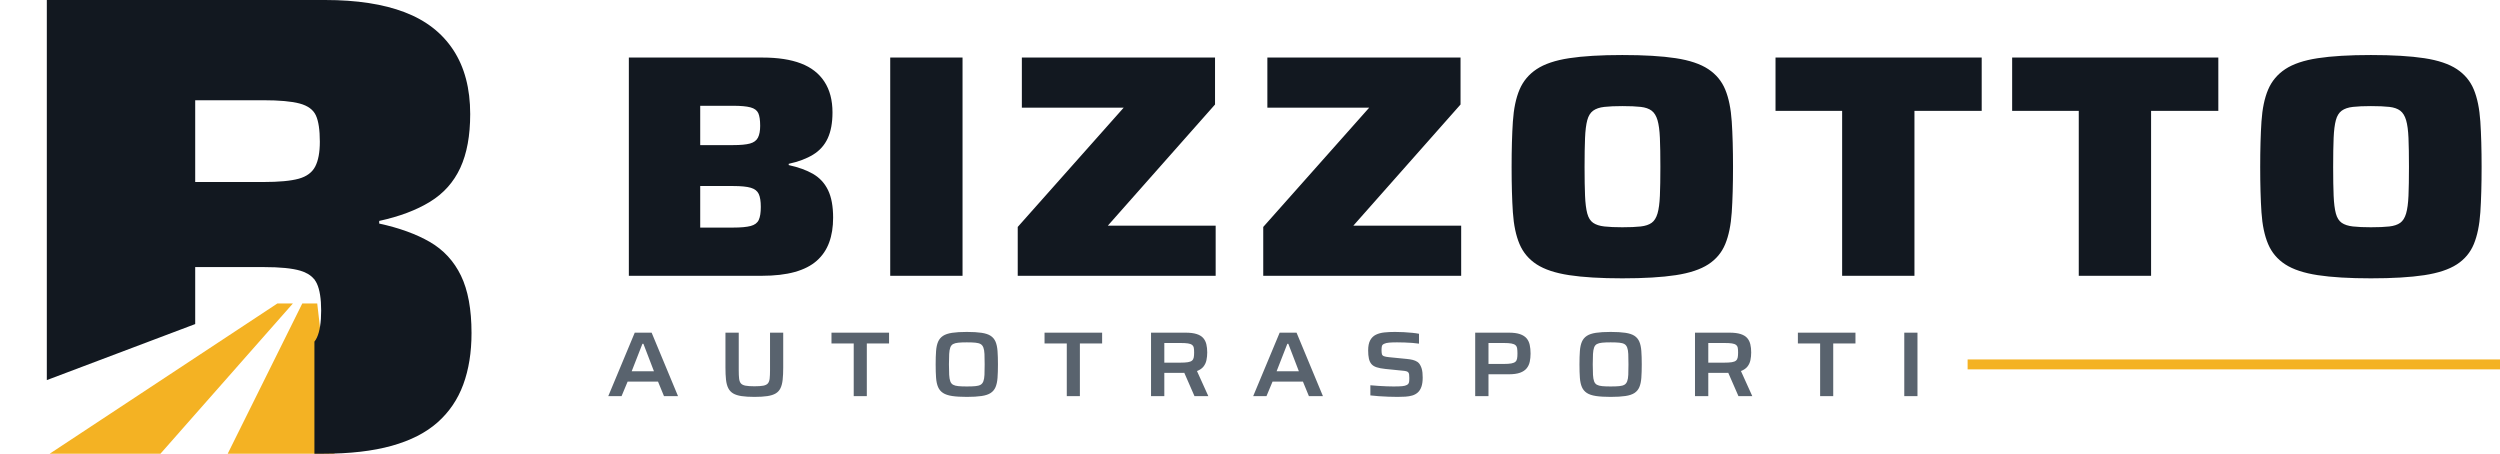
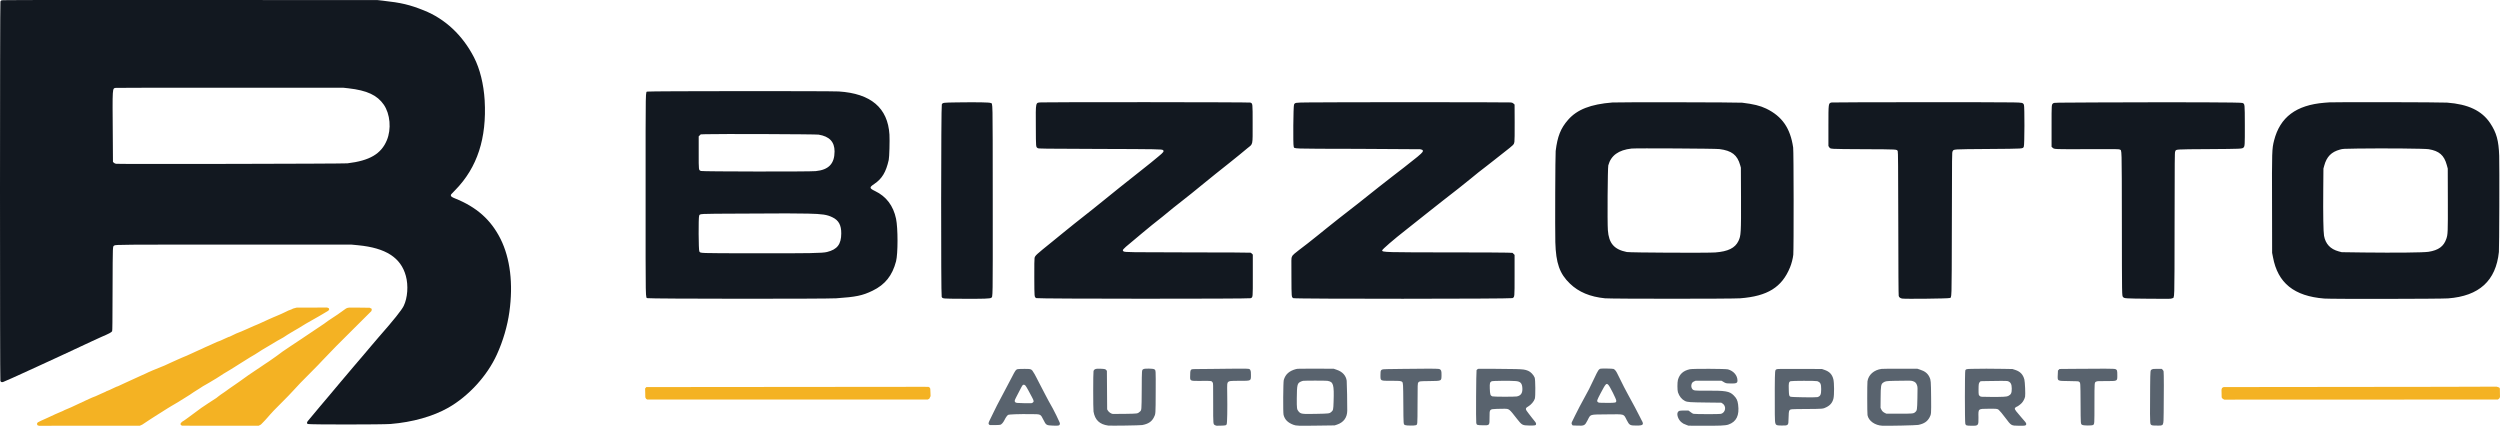
- <svg xmlns="http://www.w3.org/2000/svg" viewBox="-0.00 -0.00 3780.37 686.08" role="img" aria-label="Autotrasporti Bizzotto">
-   <path fill="#F4B223" d="M75.15,686.08 L242.63,686.08 L442.86,458.92 L419.41,458.92 Z" />
-   <path fill="#F4B223" d="M344.32,686.08 L505.82,686.08 L479.70,458.92 L457.09,458.92 Z" />
-   <path fill="#121820" d="M70.802 574.768V0.0H491.624Q563.423 0.0 611.788 18.448Q660.153 36.897 685.581 75.788Q711.01 114.679 711.01 172.517Q711.01 221.38 696.052 253.79Q681.094 286.199 650.18 305.146Q619.267 324.093 573.395 334.065V338.054Q619.267 348.026 650.18 365.976Q681.094 383.926 697.049 416.833Q713.005 449.741 713.005 503.591Q713.005 547.468 700.54 581.373Q688.074 615.278 661.648 638.713Q635.222 662.147 592.342 674.113Q549.462 686.08 488.633 686.08H475.449V516.605Q477.645 513.833 479.159 510.571Q485.641 496.61 485.641 469.686Q485.641 442.761 479.159 428.8Q477.635 425.517 475.449 422.704V421.939L474.982 422.116Q467.883 413.414 454.229 409.354Q435.78 403.87 398.884 403.87H295.174V490.026L70.802 574.768ZM295.174 275.23H397.887Q433.786 275.23 451.736 270.244Q469.686 265.258 476.666 251.795Q483.647 238.333 483.647 214.4Q483.647 187.475 477.663 174.512Q471.68 161.548 453.232 156.562Q434.783 151.576 397.887 151.576H295.174Z" />
-   <path fill="#121820" d="M950.909 417.04V87.04H1153.322Q1187.857 87.04 1211.12 95.914Q1234.383 104.787 1246.614 123.493Q1258.845 142.2 1258.845 170.02Q1258.845 193.523 1251.65 209.111Q1244.456 224.7 1229.586 233.813Q1214.717 242.927 1192.653 247.723V249.642Q1214.717 254.438 1229.586 263.072Q1244.456 271.706 1252.13 287.534Q1259.805 303.363 1259.805 329.264Q1259.805 350.368 1253.809 366.677Q1247.813 382.985 1235.102 394.257Q1222.392 405.528 1201.767 411.284Q1181.142 417.04 1151.883 417.04ZM1058.831 344.133H1108.714Q1125.982 344.133 1135.095 341.735Q1144.209 339.337 1147.326 332.621Q1150.444 325.906 1150.444 312.956Q1150.444 300.005 1147.326 293.29Q1144.209 286.575 1135.335 283.937Q1126.462 281.299 1108.714 281.299H1058.831ZM1058.831 219.424H1108.235Q1125.502 219.424 1134.136 217.025Q1142.77 214.627 1146.127 208.152Q1149.485 201.677 1149.485 190.165Q1149.485 177.214 1146.607 170.979Q1143.729 164.743 1134.855 162.345Q1125.982 159.947 1108.235 159.947H1058.831ZM1346.142 417.04V87.04H1455.502V417.04ZM1538.962 417.04V343.174L1699.165 162.825H1545.197V87.04H1837.305V158.028L1675.182 341.255H1838.264V417.04ZM1910.212 417.04V343.174L2070.415 162.825H1916.447V87.04H2208.554V158.028L2046.432 341.255H2209.514V417.04ZM2453.177 420.877Q2404.252 420.877 2372.835 416.081Q2341.418 411.284 2323.671 399.773Q2305.924 388.261 2297.77 369.075Q2289.615 349.889 2287.697 321.11Q2285.778 292.331 2285.778 252.52Q2285.778 212.709 2287.697 183.69Q2289.615 154.671 2297.77 135.485Q2305.924 116.299 2323.671 104.547Q2341.418 92.796 2372.835 87.999Q2404.252 83.203 2453.177 83.203Q2502.581 83.203 2533.998 87.999Q2565.415 92.796 2583.162 104.547Q2600.909 116.299 2608.823 135.485Q2616.738 154.671 2618.656 183.69Q2620.575 212.709 2620.575 252.52Q2620.575 292.331 2618.656 321.11Q2616.738 349.889 2608.823 369.075Q2600.909 388.261 2583.162 399.773Q2565.415 411.284 2533.998 416.081Q2502.581 420.877 2453.177 420.877ZM2453.177 343.653Q2470.444 343.653 2480.996 342.454Q2491.549 341.255 2497.544 336.938Q2503.54 332.621 2506.418 322.789Q2509.296 312.956 2510.015 295.928Q2510.735 278.9 2510.735 252.52Q2510.735 225.659 2510.015 208.632Q2509.296 191.604 2506.418 181.771Q2503.54 171.938 2497.544 167.382Q2491.549 162.825 2480.996 161.626Q2470.444 160.427 2453.177 160.427Q2436.868 160.427 2426.076 161.626Q2415.284 162.825 2409.049 167.382Q2402.813 171.938 2400.175 181.771Q2397.537 191.604 2396.818 208.632Q2396.098 225.659 2396.098 252.52Q2396.098 278.9 2396.818 295.928Q2397.537 312.956 2400.175 322.789Q2402.813 332.621 2409.049 336.938Q2415.284 341.255 2426.076 342.454Q2436.868 343.653 2453.177 343.653ZM2785.575 417.04V167.621H2684.848V87.04H2996.621V167.621H2894.935V417.04ZM3143.395 417.04V167.621H3042.668V87.04H3354.441V167.621H3252.755V417.04ZM3585.153 420.877Q3536.229 420.877 3504.812 416.081Q3473.395 411.284 3455.647 399.773Q3437.9 388.261 3429.746 369.075Q3421.592 349.889 3419.674 321.11Q3417.755 292.331 3417.755 252.52Q3417.755 212.709 3419.674 183.69Q3421.592 154.671 3429.746 135.485Q3437.9 116.299 3455.647 104.547Q3473.395 92.796 3504.812 87.999Q3536.229 83.203 3585.153 83.203Q3634.557 83.203 3665.975 87.999Q3697.392 92.796 3715.139 104.547Q3732.886 116.299 3740.8 135.485Q3748.714 154.671 3750.633 183.69Q3752.552 212.709 3752.552 252.52Q3752.552 292.331 3750.633 321.11Q3748.714 349.889 3740.8 369.075Q3732.886 388.261 3715.139 399.773Q3697.392 411.284 3665.975 416.081Q3634.557 420.877 3585.153 420.877ZM3585.153 343.653Q3602.421 343.653 3612.973 342.454Q3623.525 341.255 3629.521 336.938Q3635.517 332.621 3638.395 322.789Q3641.272 312.956 3641.992 295.928Q3642.711 278.9 3642.711 252.52Q3642.711 225.659 3641.992 208.632Q3641.272 191.604 3638.395 181.771Q3635.517 171.938 3629.521 167.382Q3623.525 162.825 3612.973 161.626Q3602.421 160.427 3585.153 160.427Q3568.845 160.427 3558.053 161.626Q3547.261 162.825 3541.026 167.382Q3534.79 171.938 3532.152 181.771Q3529.514 191.604 3528.794 208.632Q3528.075 225.659 3528.075 252.52Q3528.075 278.9 3528.794 295.928Q3529.514 312.956 3532.152 322.789Q3534.79 332.621 3541.026 336.938Q3547.261 341.255 3558.053 342.454Q3568.845 343.653 3585.153 343.653Z" />
-   <path fill="#59636E" d="M919.784 599.04 959.831 503.04H985.366L1025.273 599.04H1004.063L994.993 576.993H949.086L939.877 599.04ZM955.226 561.366H988.854L972.947 519.924H971.412ZM1140.807 600.156Q1129.226 600.156 1121.342 598.97Q1113.459 597.784 1108.645 594.924Q1103.831 592.063 1101.249 586.97Q1098.668 581.877 1097.831 574.203Q1096.994 566.528 1096.994 555.645V503.04H1117.087V559.97Q1117.087 567.784 1117.645 572.528Q1118.203 577.273 1120.366 579.784Q1122.528 582.296 1127.412 583.203Q1132.296 584.11 1140.807 584.11Q1149.459 584.11 1154.203 583.203Q1158.947 582.296 1161.11 579.784Q1163.273 577.273 1163.831 572.528Q1164.389 567.784 1164.389 559.97V503.04H1184.342V555.645Q1184.342 566.528 1183.505 574.203Q1182.668 581.877 1180.226 586.97Q1177.784 592.063 1172.97 594.924Q1168.156 597.784 1160.342 598.97Q1152.528 600.156 1140.807 600.156ZM1290.947 599.04V519.366H1257.319V503.04H1344.389V519.366H1310.761V599.04ZM1462.017 600.156Q1448.482 600.156 1439.761 598.831Q1431.04 597.505 1426.017 594.226Q1420.994 590.947 1418.552 585.366Q1416.11 579.784 1415.482 571.342Q1414.854 562.9 1414.854 551.04Q1414.854 539.319 1415.482 530.807Q1416.11 522.296 1418.552 516.714Q1420.994 511.133 1426.017 507.854Q1431.04 504.575 1439.761 503.249Q1448.482 501.924 1462.017 501.924Q1475.552 501.924 1484.342 503.249Q1493.133 504.575 1498.087 507.854Q1503.04 511.133 1505.412 516.714Q1507.784 522.296 1508.412 530.807Q1509.04 539.319 1509.04 551.04Q1509.04 562.9 1508.412 571.342Q1507.784 579.784 1505.412 585.366Q1503.04 590.947 1498.087 594.226Q1493.133 597.505 1484.342 598.831Q1475.552 600.156 1462.017 600.156ZM1462.017 584.389Q1469.97 584.389 1474.993 583.9Q1480.017 583.412 1482.807 581.807Q1485.598 580.203 1486.993 576.575Q1488.389 572.947 1488.668 566.807Q1488.947 560.668 1488.947 551.04Q1488.947 541.412 1488.668 535.273Q1488.389 529.133 1486.993 525.505Q1485.598 521.877 1482.807 520.273Q1480.017 518.668 1474.993 518.18Q1469.97 517.691 1462.017 517.691Q1454.203 517.691 1449.18 518.18Q1444.156 518.668 1441.226 520.273Q1438.296 521.877 1436.97 525.505Q1435.645 529.133 1435.296 535.273Q1434.947 541.412 1434.947 551.04Q1434.947 560.668 1435.296 566.807Q1435.645 572.947 1436.97 576.575Q1438.296 580.203 1441.226 581.807Q1444.156 583.412 1449.18 583.9Q1454.203 584.389 1462.017 584.389ZM1613.133 599.04V519.366H1579.505V503.04H1666.575V519.366H1632.947V599.04ZM1740.528 599.04V503.04H1792.714Q1803.04 503.04 1809.528 505.133Q1816.017 507.226 1819.435 511.133Q1822.854 515.04 1824.18 520.552Q1825.505 526.063 1825.505 532.9Q1825.505 539.18 1824.319 544.691Q1823.133 550.203 1819.784 554.389Q1816.435 558.575 1810.017 561.086L1827.18 599.04H1806.249L1788.389 558.156L1797.18 561.366Q1794.947 563.319 1792.714 563.598Q1790.482 563.877 1788.389 563.877H1760.621V599.04ZM1760.621 548.389H1784.482Q1792.017 548.389 1796.273 547.691Q1800.528 546.993 1802.552 545.249Q1804.575 543.505 1805.133 540.505Q1805.691 537.505 1805.691 533.04Q1805.691 528.714 1805.203 525.993Q1804.714 523.273 1802.621 521.598Q1800.528 519.924 1796.412 519.296Q1792.296 518.668 1785.04 518.668H1760.621ZM1894.994 599.04 1935.04 503.04H1960.575L2000.482 599.04H1979.273L1970.203 576.993H1924.296L1915.087 599.04ZM1930.435 561.366H1964.063L1948.156 519.924H1946.621ZM2113.226 600.156Q2106.947 600.156 2099.552 599.877Q2092.156 599.598 2085.04 599.11Q2077.924 598.621 2072.203 597.924V582.575Q2078.203 583.133 2084.691 583.552Q2091.179 583.97 2097.11 584.18Q2103.04 584.389 2107.226 584.389Q2115.458 584.389 2120.133 583.97Q2124.807 583.552 2127.319 582.156Q2129.272 581.18 2130.04 579.645Q2130.807 578.11 2130.947 576.017Q2131.086 573.924 2131.086 571.552Q2131.086 568.342 2130.807 566.319Q2130.528 564.296 2129.552 563.11Q2128.575 561.924 2126.482 561.366Q2124.389 560.807 2120.9 560.528L2094.668 557.877Q2086.714 557.04 2081.621 555.366Q2076.528 553.691 2073.807 550.482Q2071.086 547.273 2069.97 542.249Q2068.854 537.226 2068.854 529.97Q2068.854 520.203 2071.924 514.552Q2074.993 508.9 2080.505 506.18Q2086.017 503.459 2093.412 502.691Q2100.807 501.924 2109.458 501.924Q2115.877 501.924 2122.575 502.273Q2129.272 502.621 2135.412 503.249Q2141.552 503.877 2145.738 504.714V519.645Q2141.412 518.947 2135.691 518.528Q2129.97 518.11 2123.901 517.9Q2117.831 517.691 2112.528 517.691Q2105.133 517.691 2100.459 518.11Q2095.784 518.528 2093.272 519.784Q2090.203 521.04 2089.645 523.412Q2089.086 525.784 2089.086 529.273Q2089.086 533.319 2089.645 535.482Q2090.203 537.645 2092.645 538.621Q2095.086 539.598 2100.807 540.156L2127.598 542.807Q2132.203 543.226 2136.18 544.203Q2140.156 545.18 2143.156 547.133Q2146.156 549.086 2147.97 552.854Q2149.086 554.947 2149.854 557.598Q2150.621 560.249 2150.97 563.528Q2151.319 566.807 2151.319 570.854Q2151.319 579.366 2149.366 584.877Q2147.412 590.389 2143.854 593.528Q2140.296 596.668 2135.552 598.063Q2130.807 599.459 2125.086 599.807Q2119.365 600.156 2113.226 600.156ZM2230.714 599.04V503.04H2281.645Q2291.97 503.04 2298.459 505.273Q2304.947 507.505 2308.435 511.621Q2311.924 515.738 2313.18 521.598Q2314.435 527.459 2314.435 534.575Q2314.435 541.133 2313.249 546.854Q2312.063 552.575 2308.575 556.9Q2305.086 561.226 2298.598 563.598Q2292.11 565.97 2281.365 565.97H2250.807V599.04ZM2250.807 550.342H2273.691Q2281.086 550.342 2285.272 549.575Q2289.458 548.807 2291.482 547.063Q2293.505 545.319 2294.063 542.249Q2294.621 539.18 2294.621 534.575Q2294.621 529.97 2294.133 526.831Q2293.645 523.691 2291.621 521.947Q2289.598 520.203 2285.482 519.435Q2281.365 518.668 2274.11 518.668H2250.807ZM2435.552 600.156Q2422.017 600.156 2413.296 598.831Q2404.575 597.505 2399.552 594.226Q2394.528 590.947 2392.086 585.366Q2389.645 579.784 2389.017 571.342Q2388.389 562.9 2388.389 551.04Q2388.389 539.319 2389.017 530.807Q2389.645 522.296 2392.086 516.714Q2394.528 511.133 2399.552 507.854Q2404.575 504.575 2413.296 503.249Q2422.017 501.924 2435.552 501.924Q2449.086 501.924 2457.877 503.249Q2466.668 504.575 2471.621 507.854Q2476.575 511.133 2478.947 516.714Q2481.319 522.296 2481.947 530.807Q2482.575 539.319 2482.575 551.04Q2482.575 562.9 2481.947 571.342Q2481.319 579.784 2478.947 585.366Q2476.575 590.947 2471.621 594.226Q2466.668 597.505 2457.877 598.831Q2449.086 600.156 2435.552 600.156ZM2435.552 584.389Q2443.505 584.389 2448.528 583.9Q2453.552 583.412 2456.342 581.807Q2459.133 580.203 2460.528 576.575Q2461.924 572.947 2462.203 566.807Q2462.482 560.668 2462.482 551.04Q2462.482 541.412 2462.203 535.273Q2461.924 529.133 2460.528 525.505Q2459.133 521.877 2456.342 520.273Q2453.552 518.668 2448.528 518.18Q2443.505 517.691 2435.552 517.691Q2427.738 517.691 2422.714 518.18Q2417.691 518.668 2414.761 520.273Q2411.831 521.877 2410.505 525.505Q2409.179 529.133 2408.831 535.273Q2408.482 541.412 2408.482 551.04Q2408.482 560.668 2408.831 566.807Q2409.179 572.947 2410.505 576.575Q2411.831 580.203 2414.761 581.807Q2417.691 583.412 2422.714 583.9Q2427.738 584.389 2435.552 584.389ZM2563.086 599.04V503.04H2615.272Q2625.598 503.04 2632.087 505.133Q2638.575 507.226 2641.994 511.133Q2645.412 515.04 2646.738 520.552Q2648.063 526.063 2648.063 532.9Q2648.063 539.18 2646.877 544.691Q2645.691 550.203 2642.342 554.389Q2638.993 558.575 2632.575 561.086L2649.738 599.04H2628.807L2610.947 558.156L2619.738 561.366Q2617.505 563.319 2615.273 563.598Q2613.04 563.877 2610.947 563.877H2583.179V599.04ZM2583.179 548.389H2607.04Q2614.575 548.389 2618.831 547.691Q2623.086 546.993 2625.11 545.249Q2627.133 543.505 2627.691 540.505Q2628.249 537.505 2628.249 533.04Q2628.249 528.714 2627.761 525.993Q2627.272 523.273 2625.179 521.598Q2623.086 519.924 2618.97 519.296Q2614.854 518.668 2607.598 518.668H2583.179ZM2752.296 599.04V519.366H2718.668V503.04H2805.738V519.366H2772.11V599.04ZM2879.552 599.04V503.04H2899.505V599.04Z" />
-   <rect x="2975.32" y="543.54" width="805.05" height="15.00" fill="#F4B223" />
+ <svg xmlns="http://www.w3.org/2000/svg" viewBox="-0.00 -0.00 5871.60 1000.00" role="img" aria-label="Autotrasporti Bizzotto">
+   <path fill="#F4B223" d="M692.8 723.5 688.4 724.7 686.6 725.6 684.8 726.5 681 728 677.1 729.4 669.3 733.2 661.4 736.9 657.1 738.8 652.9 740.6 647.5 742.9 642 745.2 636.6 747.6 631.1 750 620.2 755 609.3 760 603.3 762.6 597.2 765.1 589 768.7 580.8 772.4 572.1 776.2 563.3 779.9 559 781.6 554.8 783.3 547.1 787 539.4 790.7 538 791.1 536.6 791.5 527.4 795.6 518.3 799.8 514.4 801.3 510.6 802.7 500.3 807.3 490 812 485.8 813.8 481.5 815.7 477.3 817.7 473.1 819.7 466.1 822.8 459.1 826 448.8 830.7 438.5 835.4 433.1 837.6 427.6 839.9 422.2 842.3 416.7 844.7 411 847.3 405.2 849.9 395.8 854.2 386.5 858.5 372.2 864.3 358 870.1 353.8 872 349.5 873.8 344.7 876.1 339.8 878.4 333.5 881.2 327.1 884.1 316.8 888.8 306.5 893.5 291.7 900.3 276.9 907.2 274.7 907.9 272.6 908.7 264.7 912.4 256.9 916.1 252.9 917.7 249 919.3 248.4 919.8 247.7 920.2 242.9 922.3 238.1 924.4 231.1 927.6 224.2 930.7 220.5 932.1 216.9 933.5 210.2 936.5 203.6 939.5 185.4 948 167.2 956.5 159.7 959.7 152.1 962.9 149.4 964.3 146.7 965.6 138.2 969.2 129.7 972.9 120 977.4 110.3 981.9 103.4 985 96.4 988.1 92.5 990.1 88.6 992.1 87.7 993.6 86.8 995.2 87.3 996.9 87.7 998.5 89.6 999.3 91.6 1000 209.9 999.9H328.3L331.2 998.6L334.1 997.3L343 991.4L351.9 985.5L363.1 978.3L374.3 971.2L380.4 967.4L386.5 963.5L394.3 958.6L402.2 953.8L410.4 949L418.6 944.1L432.5 935.5L446.4 926.8L450.6 923.9L454.9 921L460.9 917.2L467 913.4L471.8 910.3L476.7 907.1L484.6 902.6L492.4 898.1L500 893.5L507.6 889L516.4 883.4L525.1 877.7L534.2 872.3L543.3 866.8L552.1 861.3L560.9 855.7L574.5 847.2L588.1 838.7L593.6 835.5L599 832.3L607.2 827.1L615.4 821.8L620.5 818.8L625.7 815.7L638.7 808L651.7 800.2L658.6 796.4L665.5 792.5L670.4 789.3L675.3 786.1L683.2 781.3L691.1 776.6L696.5 773.5L702 770.3L710.1 765.3L718.3 760.3L733.7 751.5L749.2 742.7L757.7 737.7L766.1 732.7L768.7 731.2L771.2 729.7L772.2 728.1L773.2 726.6L772.8 725.3L772.4 724L770.3 723.1L768.3 722.3L732.7 722.4H697.1L692.8 723.5ZM817.5 722.9 815 723.4 813.6 724.2 812.2 724.9 807 728.6 801.9 732.3 797.7 735.2 793.6 738.2 781.8 746 770.1 753.8 765.6 757.1 761.1 760.4 737.4 776.3 713.7 792.2 708.7 795.6 703.7 798.9 683.5 812.3 663.5 825.8 656.4 831.1 649.2 836.4 640.4 842.6 631.7 848.7 622.9 854.5 614.2 860.4 598.7 870.8 583.3 881.2 578.7 884.5 574.2 887.7 567.8 892.3 561.5 896.8 549.7 905 537.8 913.2 531.8 917.6 525.7 921.9 521.8 924.5 517.9 927.2 513 930.9 508.2 934.7 499.1 940.6 490 946.5 481.8 952 473.7 957.4 468.2 961.4 462.8 965.4 452.5 973 442.2 980.6 437.9 983.7 433.7 986.7 431 988.5 428.2 990.2 426.3 992 424.3 993.8V995.8V997.8L425.9 998.8L427.5 999.8L517.4 999.9L607.5 999.9L610.2 998.5L612.9 997L617.7 992.1L622.4 987.2L628.6 980.3L634.7 973.3L638.6 969.1L642.5 964.8L659.8 947.3L677.2 929.7L691.4 914.6L705.5 899.4L726.5 878.2L747.4 857L752.5 851.6L757.7 846.1L773.7 829.5L789.8 812.8L831.1 771.6L872.4 730.5L872.7 728.8L873.1 727.3L872.9 726.1L872.7 725L870.4 723.9L868.2 722.8L844.1 722.5L820 722.4L817.5 722.9Z" />
+   <path fill="#121820" d="M3.4 0.8C2.5 1.3 1.4 2.5 1 3.6C-0.3 6.5 -0.3 891.7 0.9 894.7C2.1 897.4 4.4 898.2 7.4 897.1C11.3 895.7 42.8 881.6 54.3 876.2C65.6 870.8 70.7 868.5 88.2 860.7C104.6 853.3 119.3 846.6 129.7 841.6C134.7 839.2 143.8 835 150 832.2C160.2 827.6 173.4 821.5 216.7 801.1C225.1 797.1 234.7 792.8 237.9 791.4C256.4 783.5 261.7 780.7 263.4 777.8C264 776.8 264.2 756 264.4 679C264.8 571.7 264.5 579.3 268.5 576.6C271.6 574.5 281.2 574.4 561.8 574.5H825.5L841.2 576C906.2 582.3 941.5 605.1 953.2 648C959.4 670.5 957.3 699.5 948.2 718.4C943.5 728.2 924.2 752.3 889.1 792.2C884.4 797.6 876.5 806.8 871.5 812.8C866.5 818.8 858.9 827.8 854.6 832.8C850.1 837.8 839.9 849.8 831.8 859.5C823.7 869.2 808.8 886.8 798.8 898.5C788.9 910.3 776.6 924.9 771.7 930.8C766.7 936.9 757.8 947.4 751.9 954.2C741.7 966.1 726.2 984.7 722.7 989.2C720.5 992 720.5 994.4 722.7 995.8C725.1 997.4 897.6 997.3 917.2 995.8C968.8 991.6 1017 978 1053.2 957.4C1100.9 930.1 1144.3 882.6 1167 832.6C1181.3 801.4 1191.8 765.5 1196.3 732.9C1205.6 666.5 1198.3 606.7 1175.6 561.2C1152.9 516 1119.5 486.3 1068.1 465.8C1061.5 463.2 1058.9 461.2 1058.9 459C1058.9 456.8 1058.6 457.2 1069.6 446C1121 393.4 1143.4 324.6 1138.3 235.6C1136 197.6 1127.1 161.5 1113.2 134.6C1086.4 82.7 1045.7 44.5 995.7 24.5C962.3 11.1 942.2 6.3 898.9 1.6L886.7 0.2L445.8 0C65.4 -0.1 4.7 0 3.4 0.8ZM818.5 207.4C862.1 212.4 885.9 223.5 901.4 245.9C916.4 267.7 919.5 303.1 908.6 329.3C895.3 361.5 868.1 377.4 816 383.6C807.1 384.7 281.6 385.7 273 384.7C270.5 384.4 269.3 383.8 267.5 382.3L265.3 380.3L264.9 318.6C264 202.3 263.7 208 271.9 206.4C273.3 206.1 394.2 205.9 540.6 206L806.7 206.1L818.5 207.4Z" />
+   <path fill="#121820" d="M1521.1 215.1C1515.8 217.4 1516.3 192.4 1516.3 456.8C1516.3 721.5 1515.8 697.4 1521.1 700.3C1524 701.9 1940.8 702.2 1963.9 700.6C2010.6 697.4 2025.5 694.3 2049.3 682.8C2078.8 668.5 2095.7 647.3 2104.5 613.7C2109.1 595.9 2109.1 535.8 2104.5 513.8C2098.1 483.2 2081.5 461.3 2055.2 448.7C2041.5 442.1 2041.3 440.1 2053.4 432C2071.5 419.9 2080.9 404.2 2087.3 375.7C2088.8 369.4 2089.8 330.2 2089 316.1C2085.2 253.4 2045.4 219.6 1969.9 214.8C1950.1 213.6 1524 213.8 1521.1 215.1ZM1922.6 316.2C1948 320.3 1960.1 333.1 1960.1 355.7C1960 384.5 1946.3 398.9 1915.8 401.9C1901.9 403.4 1650 403 1646.5 401.6C1640.7 399.3 1641 401.4 1641 358.5V320.2L1643.4 317.9L1645.7 315.6L1657 315.2C1687.8 314.2 1915.8 315.1 1922.6 316.2ZM1897.8 501.7C1931.6 502.5 1942.5 504.1 1955.4 510.5C1969.8 517.5 1976 528.9 1975.8 548.4C1975.7 573.8 1966.4 585.9 1942.5 591.8C1931.4 594.6 1904.8 595.1 1766.6 594.9C1636.9 594.6 1645.8 594.9 1642.5 590.5C1640.6 587.8 1640.2 511.4 1642 506.9C1644.2 501.7 1637.6 502.2 1736.1 501.7C1784.8 501.5 1835 501.3 1847.6 501.2C1860.3 501.2 1882.9 501.5 1897.8 501.7ZM2246.9 240.5C2214.5 241 2214.5 241 2212 245.1C2210.1 248.3 2209.8 693.7 2211.7 697.2C2214.1 701.6 2212.9 701.5 2260.1 701.7C2310.8 702 2325.6 701.5 2328 699.4C2331.9 695.9 2331.7 711.6 2331.6 470.5C2331.4 223.1 2331.9 244.8 2326.8 241.9C2324.1 240.3 2295.2 239.8 2246.9 240.5ZM2446.4 240.5C2431.5 241.2 2432.5 237.2 2432.8 298C2433 347.4 2432.8 345 2437.5 348C2439.3 349.2 2447.5 349.3 2581.5 349.8C2719.4 350.2 2728.9 350.4 2731.4 352.5C2734.6 355.1 2732.8 357.7 2720.5 367.7C2715.1 372.2 2707.1 378.7 2702.8 382.3C2698.5 385.8 2687.5 394.6 2678.4 401.7C2656.9 418.4 2598.5 465.3 2590.1 472.3C2586.6 475.3 2575.9 483.9 2566.5 491.3C2527.9 521.7 2511.2 535 2497.6 546.2C2492.1 550.8 2480.2 560.5 2471.1 567.8C2432.8 598.7 2431.4 600 2429.8 605.8C2429.3 607.7 2429.1 623.7 2429.2 651.9C2429.4 699.5 2429.2 697.2 2433.9 700.2C2436.5 702 2933.8 702.1 2937.4 700.4C2942.7 697.7 2942.4 701.1 2942.4 646.7V598L2940.6 596.1C2939.6 595 2938.1 593.9 2937.1 593.5C2936.2 593.1 2875.8 592.8 2799 592.8C2655.1 592.6 2642.1 592.5 2639 590.5C2634.9 587.8 2636.6 585.7 2655.5 570.2C2664 563.3 2675.9 553.2 2682.2 547.8C2688.4 542.4 2699 533.7 2705.6 528.5C2712.4 523.3 2723.5 514.4 2730.4 508.8C2753.8 489.5 2759.5 484.9 2773.8 473.8C2793.2 458.6 2802.7 451 2820.8 436.1C2839.9 420.5 2871.1 395.3 2886.4 383.4C2892.7 378.5 2903.6 369.7 2910.5 364C2917.3 358.3 2926.2 350.9 2930.2 347.7C2943.1 337.3 2942 342.9 2942 290.1C2942 241.3 2942.2 243.3 2936.6 240.9C2934.1 239.9 2468.8 239.5 2446.4 240.5ZM3070.4 240.6C3041.5 241 3041.6 241 3039.2 245.7C3037.5 249 3036.7 340.1 3038.4 344.1C3040.8 349.8 3026.5 349.2 3189.2 349.6C3268.9 349.9 3334.7 350.3 3335.5 350.5C3336.3 350.8 3337.8 351.2 3338.9 351.4C3341.9 352 3342.7 354.2 3341 357C3338.7 360.7 3326.1 371.2 3297.5 393.3C3289.2 399.7 3276.6 409.4 3269.5 414.9C3262.4 420.5 3248.2 431.6 3238 439.5C3220.4 453.2 3209.3 462.1 3189.2 478.3C3184.5 482.2 3176.5 488.3 3171.7 491.9C3166.8 495.6 3154.5 505.1 3144.4 513.2C3134.3 521.3 3121.5 531.4 3116 535.8C3110.5 540.1 3101.3 547.6 3095.6 552.3C3089.8 557 3078.8 565.7 3071.2 571.7C3035.9 598.7 3036.2 598.4 3034.1 603.3C3032.8 605.9 3032.8 609 3033.1 650.2C3033.3 698.8 3033.2 697.9 3037.7 700.3C3041.3 702.3 3547.9 702.1 3552 700.2C3557.4 697.5 3557.2 700.1 3557.2 646.5V598.6L3554.8 596.3L3552.5 593.9L3540.1 593.4C3533.4 593.1 3478.2 592.8 3417.7 592.8C3252.7 592.7 3246.2 592.6 3246.2 588.1C3246.2 585.8 3273.6 562.1 3302.2 539.8C3313.1 531.2 3318.9 526.6 3355.6 497.4C3368.2 487.3 3383.6 475.3 3389.7 470.5C3410.3 454.7 3443.8 428.3 3454.3 419.5C3466.5 409.3 3479 399.4 3489.4 391.6C3493.6 388.5 3501.6 382.2 3507.3 377.6C3513.1 373 3523.9 364.5 3531.4 358.6C3556 339.4 3555.6 339.7 3556.8 333.1C3557.3 330.5 3557.5 313.9 3557.4 287.4L3557.2 245.6L3555 243.5C3553.4 241.8 3551.8 241.1 3548.6 240.6C3544.1 239.9 3119.9 239.8 3070.4 240.6ZM3787.1 240.7C3735.8 244.8 3704.2 257.1 3682.9 281.4C3665.5 301.2 3657.9 320.3 3653.7 354.7C3652.8 362.7 3652.1 537.7 3652.9 568.8C3654.3 618.2 3662.9 642.8 3687.3 666.2C3707.9 686 3734.6 697.1 3769.5 700.6C3783 702 4069.7 702 4087 700.6C4151.3 695.7 4185 674.7 4204.1 628C4207.7 619.4 4211 606.4 4211.8 598.2C4213 584.5 4212.8 355.5 4211.5 346.6C4204.9 300.9 4185.5 273.1 4148 255C4133.8 248.2 4118.3 244.4 4091.7 241.2C4083.1 240.2 3799.3 239.7 3787.1 240.7ZM4038.2 350.1C4067.3 353.8 4080.3 363.9 4087.1 388L4088.7 393.8L4089 462.3C4089.3 547.9 4088.9 553.6 4082.9 566.2C4075 582.5 4058.7 590.6 4028.7 592.9C4011.2 594.3 3828.2 593.4 3820.8 591.9C3791 585.9 3778.5 571.5 3776.3 540.5C3774.9 521.5 3775.8 394.1 3777.3 388.4C3783.5 365.2 3801.5 352.2 3832 348.9C3842.3 347.8 4028.6 348.9 4038.2 350.1ZM4301.9 240.7C4294.2 242.5 4294.3 241.5 4294.3 296.3V343L4296 345.4C4299.3 350.3 4294.1 349.9 4376.8 350.4C4459.5 350.8 4455 350.5 4457.1 355.2C4457.9 356.8 4458.1 387.3 4458.4 525.1C4458.5 632.8 4458.9 693.7 4459.4 695.1C4460.4 698.4 4462.9 700.3 4467.3 701.2C4473.7 702.5 4575.1 701.3 4578.6 700C4584.3 697.7 4583.7 714.5 4584.2 526.1C4584.5 358.8 4584.5 357.9 4586 355.4C4589 350.2 4583.7 350.6 4669.9 349.9C4756 349.2 4750.5 349.6 4753.2 344.4C4755 341.1 4755.2 249.4 4753.5 246.1C4750.9 241.1 4750.5 241 4727.8 240.5C4695.5 239.7 4305.2 240 4301.9 240.7ZM4920.5 240.6C4824.6 241 4824.6 241 4822.5 242.5C4818.2 245.7 4818.4 243.6 4818.4 296.4V344.8L4821 347.1C4824.8 350.6 4823.9 350.6 4903.7 350.3C4972.7 350 4976.4 350.1 4978.6 351.3C4983.6 354 4983.2 340.2 4983.5 522.9C4983.7 698.7 4983.6 694.4 4986.3 697.6C4989.3 701 4990.4 701.1 5045.8 701.6C5098.1 702.1 5098.2 702.1 5101.6 700.6C5107.6 697.9 5107 714.3 5107.3 526.4C5107.5 371.6 5107.6 358.4 5108.7 356C5111.2 350.3 5105 350.8 5187.5 350.2C5264 349.7 5265.9 349.6 5269.1 346.6C5272.2 343.7 5272.4 341.6 5272.3 293.8C5272.1 242.5 5272.4 244.5 5266.8 241.8C5263.8 240.2 5134.3 239.8 4920.5 240.6ZM5471.2 240.4C5469.6 240.5 5464.3 241 5459.2 241.3C5392.7 246.8 5355 275.1 5341 329.9C5336 349.6 5335.8 354.7 5336.2 480.9L5336.4 593.9L5338.4 604C5349.6 664.7 5388 695.6 5459 701.2C5475.2 702.5 5732.1 702.1 5749.6 700.8C5822.7 695.3 5862 659.4 5869 591.8C5869.9 582.7 5870.5 389.5 5869.7 365.8C5868.5 330.1 5863.4 311.6 5848.5 289.2C5829 260 5797 244.7 5747.1 241C5734.4 240 5482.4 239.5 5471.2 240.4ZM5704 350.4C5728.8 354.5 5740.4 364.6 5746.6 387.5L5748.9 395.9L5749.1 468.9C5749.3 547.2 5749.1 550 5745.6 560.7C5739.6 578.6 5727.2 587.7 5703.7 591.4C5692.3 593.2 5626.3 593.9 5551.6 593L5499.9 592.3L5492.7 590.4C5473.2 585.1 5461.8 573 5458.3 553.7C5456.7 544.6 5456 505 5456.5 445.1L5456.9 395.9L5458.8 389C5464.5 368 5475.5 356.8 5495.8 351.3C5502.8 349.4 5502.9 349.4 5537.2 348.9C5601.9 348 5694.4 348.9 5704 350.4Z" />
+   <path fill="#59636E" d="M3759.3 865.9C3754.9 867 3753.1 869.8 3744.4 888.4C3734.2 910.2 3729.3 919.8 3720.6 935.2C3715.3 944.5 3703.8 966.5 3699.4 975.7C3697 980.7 3694.1 986.5 3693.1 988.6C3690.6 993 3690.5 995.3 3692.4 997.6L3693.7 999.2L3704.3 999.6C3721 1000.3 3722.2 999.6 3728.6 987.1C3736.3 972.3 3731.9 973.7 3774.6 973.2C3817.2 972.8 3812.8 971.5 3820.7 986.8C3826.8 998.7 3828.2 999.5 3843.8 999.5C3859.7 999.5 3861.6 997.2 3855.1 986.2C3853.9 984.1 3852.4 981.2 3851.8 979.6C3850.4 976.2 3831 939.6 3822.7 924.9C3818.2 917 3813.5 907.7 3797.6 875.6C3795 870.6 3791.9 867.1 3789.2 866.4C3786.4 865.6 3761.8 865.2 3759.3 865.9ZM3777.7 904.2C3781.2 907.9 3796 937.3 3796 940.8C3796.1 946 3795.4 946.2 3774.2 946.2C3755.6 946.2 3754.6 946.1 3752.6 944.2C3750 941.9 3750.6 940.1 3759.2 923.7C3771.5 900.4 3772.8 899 3777.7 904.2ZM2573.4 866.6C2570.5 867.6 2569.2 868.9 2568.3 871.4C2567.3 874.5 2567.3 960.7 2568.3 966.7C2571.7 986.4 2582.5 996.7 2602.7 999.5C2607.8 1000.2 2678.1 999.2 2682.6 998.3C2697 995.6 2705 990.3 2710.1 980.1C2714.2 971.9 2714.1 974.2 2714.3 920.3C2714.5 866.1 2714.8 869.6 2710.5 867.1C2707.8 865.5 2689 865.2 2686.1 866.7C2681.4 869.2 2681.8 865.5 2681.5 915.6C2681.1 965.9 2681.4 963 2676.6 967.3C2671.6 971.6 2672.2 971.5 2642.4 972C2627.7 972.3 2614.8 972.4 2613.5 972.2C2609.3 971.6 2604.2 968 2601.7 963.9L2600.3 961.3L2600 916.3L2599.7 871.2L2598.4 869.4C2596.6 866.9 2594.7 866.4 2584.2 866C2577.5 865.8 2575.1 865.9 2573.4 866.6ZM2887.2 866C2886.9 866.1 2867.1 866.3 2843.3 866.5C2803.9 866.7 2799.8 866.8 2798.5 867.6C2795.9 869.4 2795.4 871.1 2795.3 880.7C2794.9 895.5 2793.5 894.8 2821.4 894.6C2845.7 894.3 2845.8 894.4 2848.2 898.5C2849.3 900.4 2849.3 901.3 2849.3 946.7C2849.3 999.4 2849.1 996.1 2854.2 998.8C2856.7 1000.1 2857.1 1000.1 2867.4 999.7C2879 999.3 2879.6 999.2 2881 996.4C2882.3 994.1 2882.9 959.8 2882.3 925.1C2881.9 901 2882.1 899.7 2884.3 897.3C2886.9 894.7 2889.2 894.4 2911.7 894.4C2939 894.4 2938 895 2938 880.3C2938 873.8 2937.8 871.9 2936.9 870C2935 865.7 2934.9 865.7 2909.8 865.8C2897.7 865.8 2887.6 865.9 2887.2 866ZM3043.9 866.8C3027.9 871.1 3019 879 3015.1 892.5C3013.7 897.5 3013.2 968.8 3014.6 974.3C3017.5 985.6 3024.5 992.6 3037.6 997.6C3044.8 1000.2 3046.8 1000.3 3097.8 999.6L3134.6 999.1L3140.1 997.3C3155.5 992.2 3164 980.8 3164.2 964.7C3164.5 952.8 3163.4 897.8 3162.9 894.2C3161.3 882.2 3153 873 3139.5 868.5L3132.3 866L3090.1 865.9C3050.5 865.8 3047.7 865.9 3043.9 866.8ZM3117.3 894.4C3131.8 896.6 3133.5 902.4 3132.1 944.1C3131.5 962.3 3131.2 963.5 3126.9 967.4C3122.6 971.3 3121.7 971.4 3091.5 972C3057.3 972.7 3055.1 972.4 3049.8 966.2C3045.9 961.6 3045.6 959.4 3045.7 936.1C3046 903.5 3046.8 900.2 3055 896.3C3056.6 895.5 3059.2 894.7 3060.7 894.4C3064.7 893.8 3112.7 893.8 3117.3 894.4ZM3295 866.4C3280.6 866.6 3264.2 866.8 3258.5 866.9C3242.7 867.1 3242.2 867.5 3242.2 880.8C3242.2 895 3241.2 894.4 3268.2 894.4C3288.5 894.4 3290.7 894.7 3293.1 896.9C3295.4 899 3295.6 900.8 3295.9 948.2C3296.3 999.2 3296 996.4 3300.2 998.4C3302.9 999.8 3322 999.9 3325.1 998.7C3329.4 996.9 3329.1 999.9 3329.3 949.5C3329.4 901.8 3329.4 900.5 3331.2 898.2C3333.5 895.3 3333.5 895.3 3357.3 895C3386.5 894.6 3385.3 895.2 3385.6 881.5C3385.8 871.4 3385 868.7 3381 866.9C3378.2 865.6 3350.9 865.5 3295 866.4ZM3472.2 866.2C3470.3 866.7 3468.7 867.9 3467.9 869.4C3467 871.2 3466.2 989.5 3467.2 993.6C3468.3 998.3 3469.2 998.6 3481.8 998.8C3499 999.1 3498.4 999.6 3498.4 980.2C3498.4 960.6 3498 961.1 3515.7 960.3C3522 960 3530.1 959.9 3533.7 960C3544.6 960.3 3544.6 960.3 3562.8 983.7C3574.3 998.4 3575.5 999.1 3591.1 999.4C3604.3 999.6 3607 999.2 3607.5 996.9C3608.1 994.6 3607.4 992.8 3604.2 989C3602.5 987 3599.5 983.2 3597.4 980.5C3595.4 977.8 3591.9 973.3 3589.7 970.5C3582 960.9 3581.9 958.8 3589 954.8C3595.8 950.9 3602.8 942.8 3604.8 936.3C3606.5 930.8 3606.2 891.3 3604.4 886.9C3601.9 880.5 3594.8 873.1 3589.1 870.9C3581.3 867.8 3578.2 867.4 3560.1 866.8C3543.1 866.4 3473.6 865.9 3472.2 866.2ZM3559.9 895C3571 895.9 3574.9 900.1 3575.5 911.7C3576.1 923.1 3572.1 929.2 3562.5 931.1C3557.7 932.1 3507.3 932 3504.9 930.9C3500.2 929 3499.5 926.6 3499 912.2C3498.6 900.1 3499.2 897.7 3503.3 895.5C3505.6 894.3 3547.5 893.9 3559.9 895ZM4419.2 866.4C4401.3 868.7 4388.2 880.3 4386 895.6C4385.2 900.9 4385.3 970.8 4386.1 975C4388.6 988.5 4403.7 999.2 4421.3 999.9C4435 1000.4 4500.6 999 4505.2 998C4519.2 995.1 4526.7 990 4532 980C4535.8 972.8 4535.8 972.3 4535.5 934C4535.1 894.8 4534.9 892.3 4531.6 885.6C4527.2 876.7 4520.8 871.7 4509.1 868L4503.4 866.1L4463.2 866C4441.1 865.9 4421.3 866.1 4419.2 866.4ZM4492.4 895.1C4497.9 896.7 4500.9 899.7 4502.5 905.2C4503.8 909.4 4503.8 909.5 4503.3 934.7C4502.7 963.2 4502.5 964 4498.2 967.9C4494 971.5 4492.8 971.6 4460 971.6H4430.5L4427.3 970.1C4422.8 968 4420.3 965.6 4418.4 961.5L4416.7 957.9L4416.9 934.9C4417.1 905.7 4417.7 902 4423.4 898.3C4428.3 895.1 4430.1 894.9 4450.3 894.4C4486.7 893.7 4488.2 893.8 4492.4 895.1ZM4631.6 866.3C4618.2 866.6 4617.4 866.8 4615.8 869.9C4614.5 872.2 4614.5 991.7 4615.8 995.4C4617.1 999.3 4618.4 999.8 4629.7 999.9C4646.6 1000.2 4647 999.8 4646.7 980.5C4646.3 959.4 4645.4 960.2 4670.2 960C4689.1 959.8 4691.2 960 4694.2 962.5C4696.8 964.7 4703.6 972.8 4710.4 982C4723.7 999.8 4723.6 999.7 4740.7 999.9C4754.4 1000.2 4757.4 999.8 4758.5 997.7C4759.7 995.4 4758.7 993 4754 987.9C4751.6 985.3 4748.7 982 4747.6 980.5C4746.5 979.1 4743.4 975.4 4740.7 972.3C4731.5 961.8 4730.5 959.6 4733.9 956.8C4734.8 956 4735.9 955.3 4736.3 955.3C4737.9 955.3 4745.7 949.6 4748.6 946.3C4752.1 942.4 4755.2 936.4 4756.2 931.6C4757.2 926.5 4756 896.7 4754.5 891.3C4751.3 879.4 4744.9 872.7 4733.1 868.8L4726.6 866.7L4704 866.3C4678.7 865.8 4650.2 865.8 4631.6 866.3ZM4715 895C4722 897 4724.9 902 4724.9 912.5C4724.9 923.3 4723.3 926.6 4716.4 930.1C4712.9 931.9 4702.8 932.4 4675.3 932.2C4653.2 932 4652.3 932 4650.8 930.8C4646.9 928 4646.9 927.7 4646.9 914.5C4647 901.5 4647.4 899.6 4650.1 897L4651.8 895.3L4665.7 895C4691.7 894.4 4712.8 894.4 4715 895ZM4868.6 866.3 4837.1 866.6 4835.3 868.4 4833.4 870.3 4833 879.3C4832.3 895.5 4830.8 894.7 4859.2 895C4880.4 895.3 4881.3 895.4 4882.9 896.5C4886.3 899.1 4886.2 896.8 4886.5 947.2C4886.8 998.2 4886.6 995.5 4890.4 997.9C4893.5 999.8 4913.6 999.9 4916.1 998C4919.1 995.7 4919.1 996.3 4919.1 947.4C4919.2 895.9 4919 898.3 4923.4 896.2C4925.7 895.1 4926.9 895 4946.7 895C4974 895 4972.8 895.6 4972.8 880.7C4972.8 870.2 4972.3 868.6 4968.4 866.9C4965.7 865.7 4937.9 865.6 4868.6 866.3ZM2389.9 867C2386 868 2384.6 870 2376.8 885.3C2370.3 898.1 2352 932.7 2341.7 951.8C2339.8 955.5 2336.1 962.8 2333.6 968.2C2331 973.5 2327.3 981.2 2325.3 985.2C2321.2 993.4 2320.9 995.2 2323.1 997.2C2324.6 998.6 2324.6 998.6 2335.9 998.4C2342.1 998.3 2348.1 998 2349.2 997.7C2352.2 996.9 2356.1 992.6 2359 986.8C2362.1 980.4 2365.4 975.9 2367.6 974.5C2369.9 973.1 2392.6 972.3 2421.8 972.6C2444.8 972.8 2443.7 972.3 2450.6 986C2456.9 998.7 2457.5 999 2472.8 999.6C2486 1000.1 2487.7 999.8 2489 996.9C2490 994.3 2489.9 994.1 2481.1 975.9C2474 961.6 2471.6 957.1 2462.7 941.5C2461.2 938.8 2457.9 932.6 2455.4 927.7C2452.9 922.9 2447.1 911.7 2442.5 902.9C2437.9 894.2 2434.1 886.8 2434.1 886.6C2434.1 885.7 2426.2 872.1 2424.7 870.4C2421.2 866.6 2419.9 866.3 2405.1 866.4C2397.9 866.4 2391 866.7 2389.9 867ZM2408.3 905.5C2409.3 906.5 2412.4 911.6 2415.2 916.8C2417.9 922 2421.8 929.2 2423.7 932.7C2428.6 941.7 2428.8 943.6 2424.8 946.1C2423 947.2 2422.3 947.2 2406.8 947C2387.2 946.6 2386.2 946.4 2384.4 944.5C2382.3 942.3 2382.7 940.6 2386.7 932.8C2388.7 928.9 2392.6 921.3 2395.4 916C2398.1 910.6 2400.9 905.6 2401.6 904.9C2403.3 902.9 2406.1 903.2 2408.3 905.5ZM3968.9 867.2C3953.5 870.6 3944.7 878.4 3940.8 892.3C3939.3 897.7 3939.3 916.9 3940.9 921.4C3944 930.8 3950 938.1 3957.3 941.7C3963.2 944.6 3968.3 944.9 4009.3 945.4L4042.6 945.8L4045.4 947.5C4055.2 953.7 4053.1 968.8 4042 972C4039 973 3980.8 972.8 3977.4 971.9C3976.2 971.6 3974.2 970.6 3973 969.6C3971.8 968.7 3969.6 967.1 3968.2 966.1L3965.6 964.2H3955.6C3944.3 964.2 3942.8 964.6 3940.6 968.1C3937.4 973.4 3941.5 985.4 3948.7 991.4C3952.8 994.8 3953.7 995.3 3960.4 997.8L3965.6 999.8L3995.7 999.9C4038.4 1000.2 4052.3 999.6 4059.3 997.2C4078.2 990.7 4085.6 975.6 4082.2 950.1C4080.9 940.1 4078.5 935.3 4071.8 928.6C4061.9 918.7 4053.1 917.2 4005.5 917.5C3980.4 917.7 3978.1 917.4 3974.9 914.1C3972.1 911.1 3971.4 905.2 3973.3 901C3974.6 898.2 3975.8 897.1 3979.4 895.5L3982.3 894.2H4012.7H4043.2L4046.6 896.2C4053.7 900.5 4053.1 900.4 4064 900.6C4077.9 901 4080.7 899.8 4080.7 893.6C4080.6 881.7 4071.6 871.2 4058.3 867.5C4052.9 866 3975.7 865.7 3968.9 867.2ZM4172.6 867.3C4168.6 869.3 4168.7 868.2 4168.3 912.8C4168.2 934.7 4168.2 961.9 4168.4 973.1C4168.9 1000.3 4168.2 999.1 4184.9 999.4C4200 999.6 4200.5 999.1 4200.6 984.3C4200.7 972.4 4201.4 965.3 4202.8 963.8C4205.3 960.8 4205.4 960.8 4242.5 960.6C4281.7 960.3 4281.4 960.4 4289.4 956.4C4298.7 951.9 4303.9 945.4 4306.2 935.7C4308.1 927.8 4308 898.6 4305.9 890.7C4303 879.2 4296.8 872.6 4284.7 868.6L4279 866.6L4226.7 866.5C4178.8 866.3 4174.3 866.4 4172.6 867.3ZM4268 895.2C4275.6 898 4277.3 901.3 4277.3 914C4277.3 926.9 4275.5 930.6 4268.5 932.7C4264.6 933.8 4207.8 933 4205.1 931.7C4202 930.3 4201.6 928.6 4201.2 914.9C4200.7 899.6 4201.2 897.1 4205.4 895.3C4208 894.2 4264.7 894.1 4268 895.2ZM5054.7 867.4C5050.1 869.6 5050.4 867.2 5049.9 907.5C5049.2 963.8 5049.5 993.6 5050.8 995.9C5052.6 999.1 5053.9 999.5 5065.5 999.5C5082.4 999.5 5081.2 1001.8 5081.7 968.8C5082.3 924.7 5082.2 875.2 5081.5 872.3C5081.1 870.6 5080.2 869.2 5078.9 868L5077 866.3H5066.8C5058.2 866.3 5056.4 866.5 5054.7 867.4Z" />
+   <path fill="#F4B223" d="M1839.1 908.8 1518 909.1 1516.6 910.7 1515.1 912.5 1515.4 922.8 1515.6 933.2 1516.6 935 1517.6 936.9 1518.9 937.6 1520.1 938.3H1849.6H2179L2180.8 937.4L2182.6 936.4L2184.1 933.4L2185.6 930.4L2185.3 921.7L2184.9 913.1L2184.3 911.8L2183.7 910.5L2182.2 909.5L2180.7 908.6L2170.4 908.5H2160.1L1839.1 908.8ZM5478.5 908.8 5222.5 909.1 5220.7 910.1 5218.8 911.1 5218.1 913.3 5217.5 915.4 5217.7 924.4 5217.9 933.4 5219.1 935 5220.3 936.6 5222.2 937.6 5224 938.6 5545.3 938.5 5866.7 938.3 5868.3 937.1 5869.9 935.9 5870.7 934.3 5871.6 932.6 5871.4 922.6 5871.3 912.5 5870.5 911.3 5869.7 910.1 5866.7 909.1 5863.7 908.1 5799.1 908.3 5734.4 908.5 5478.5 908.8Z" />
</svg>
